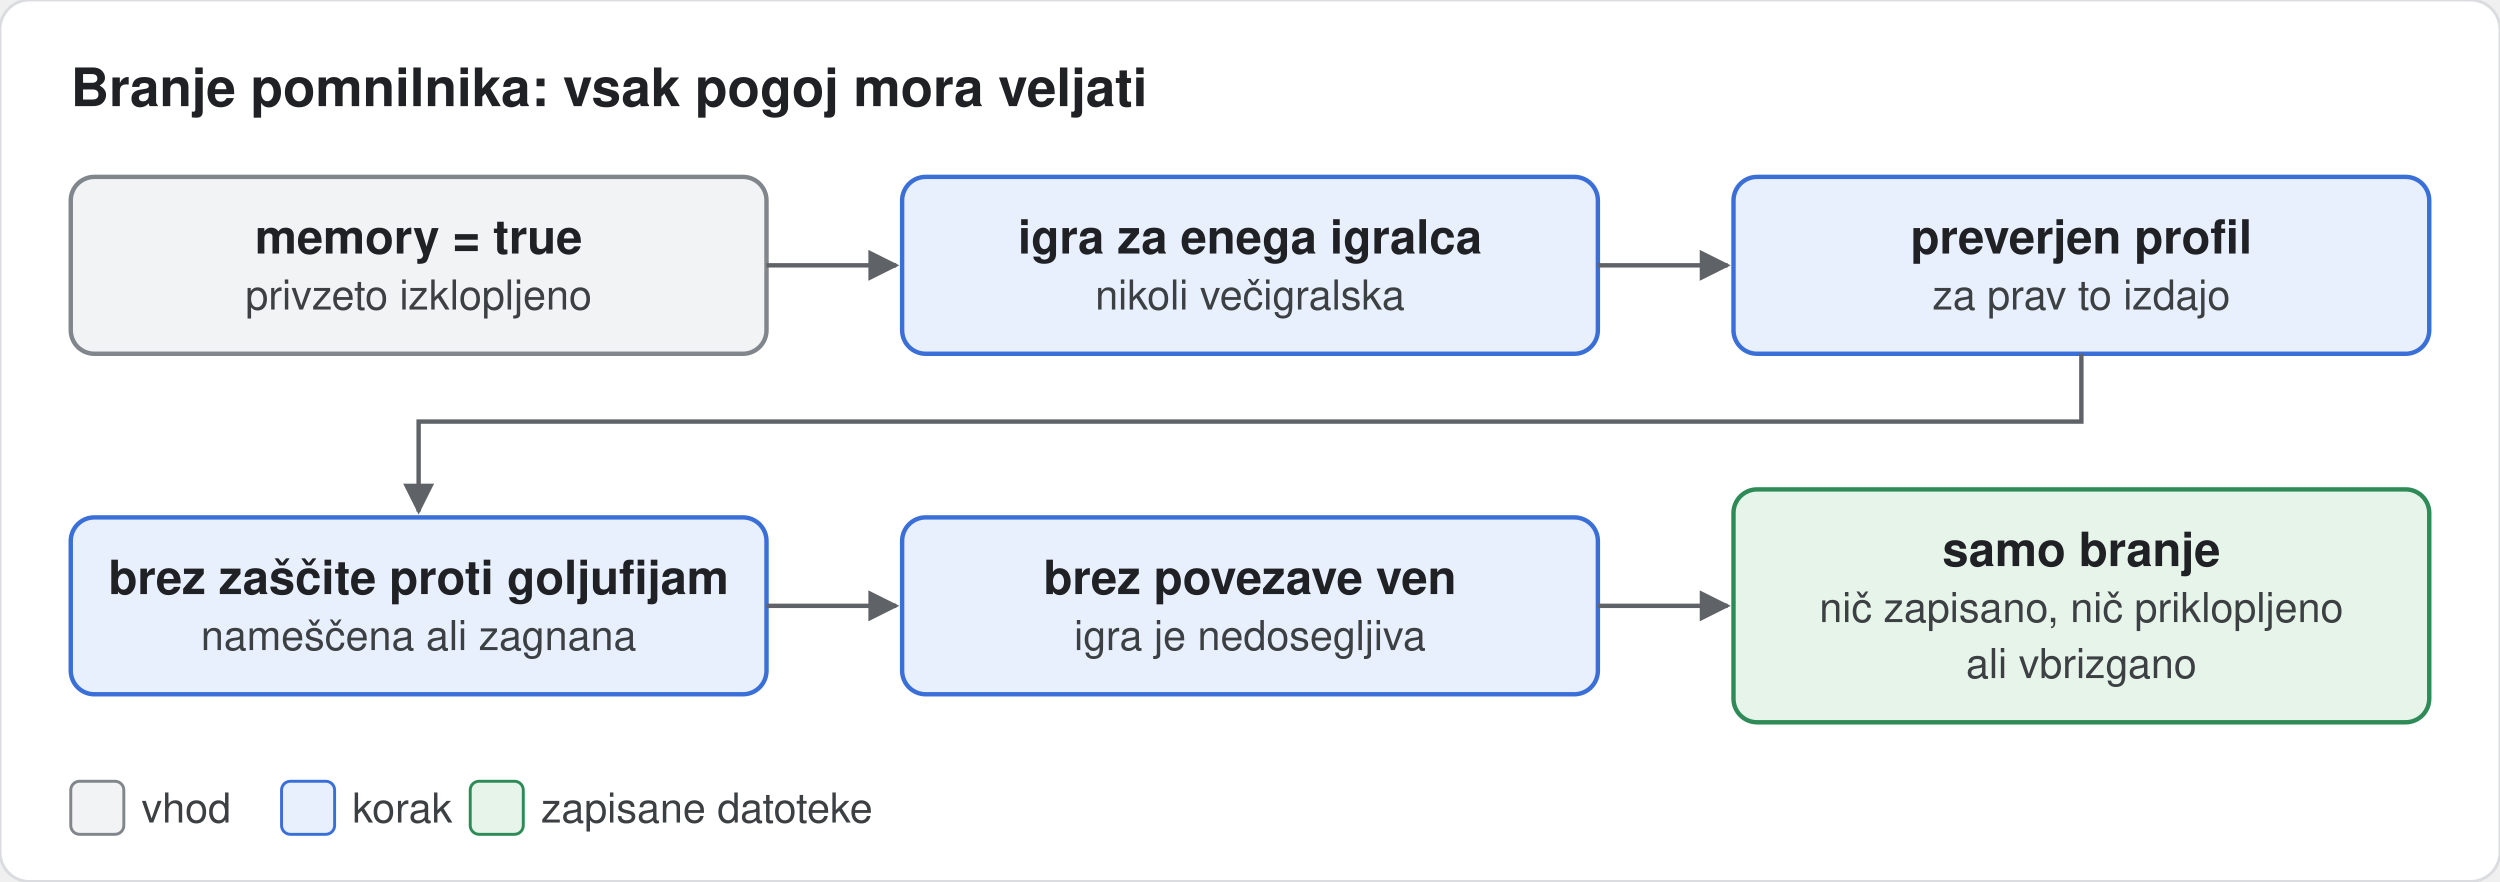
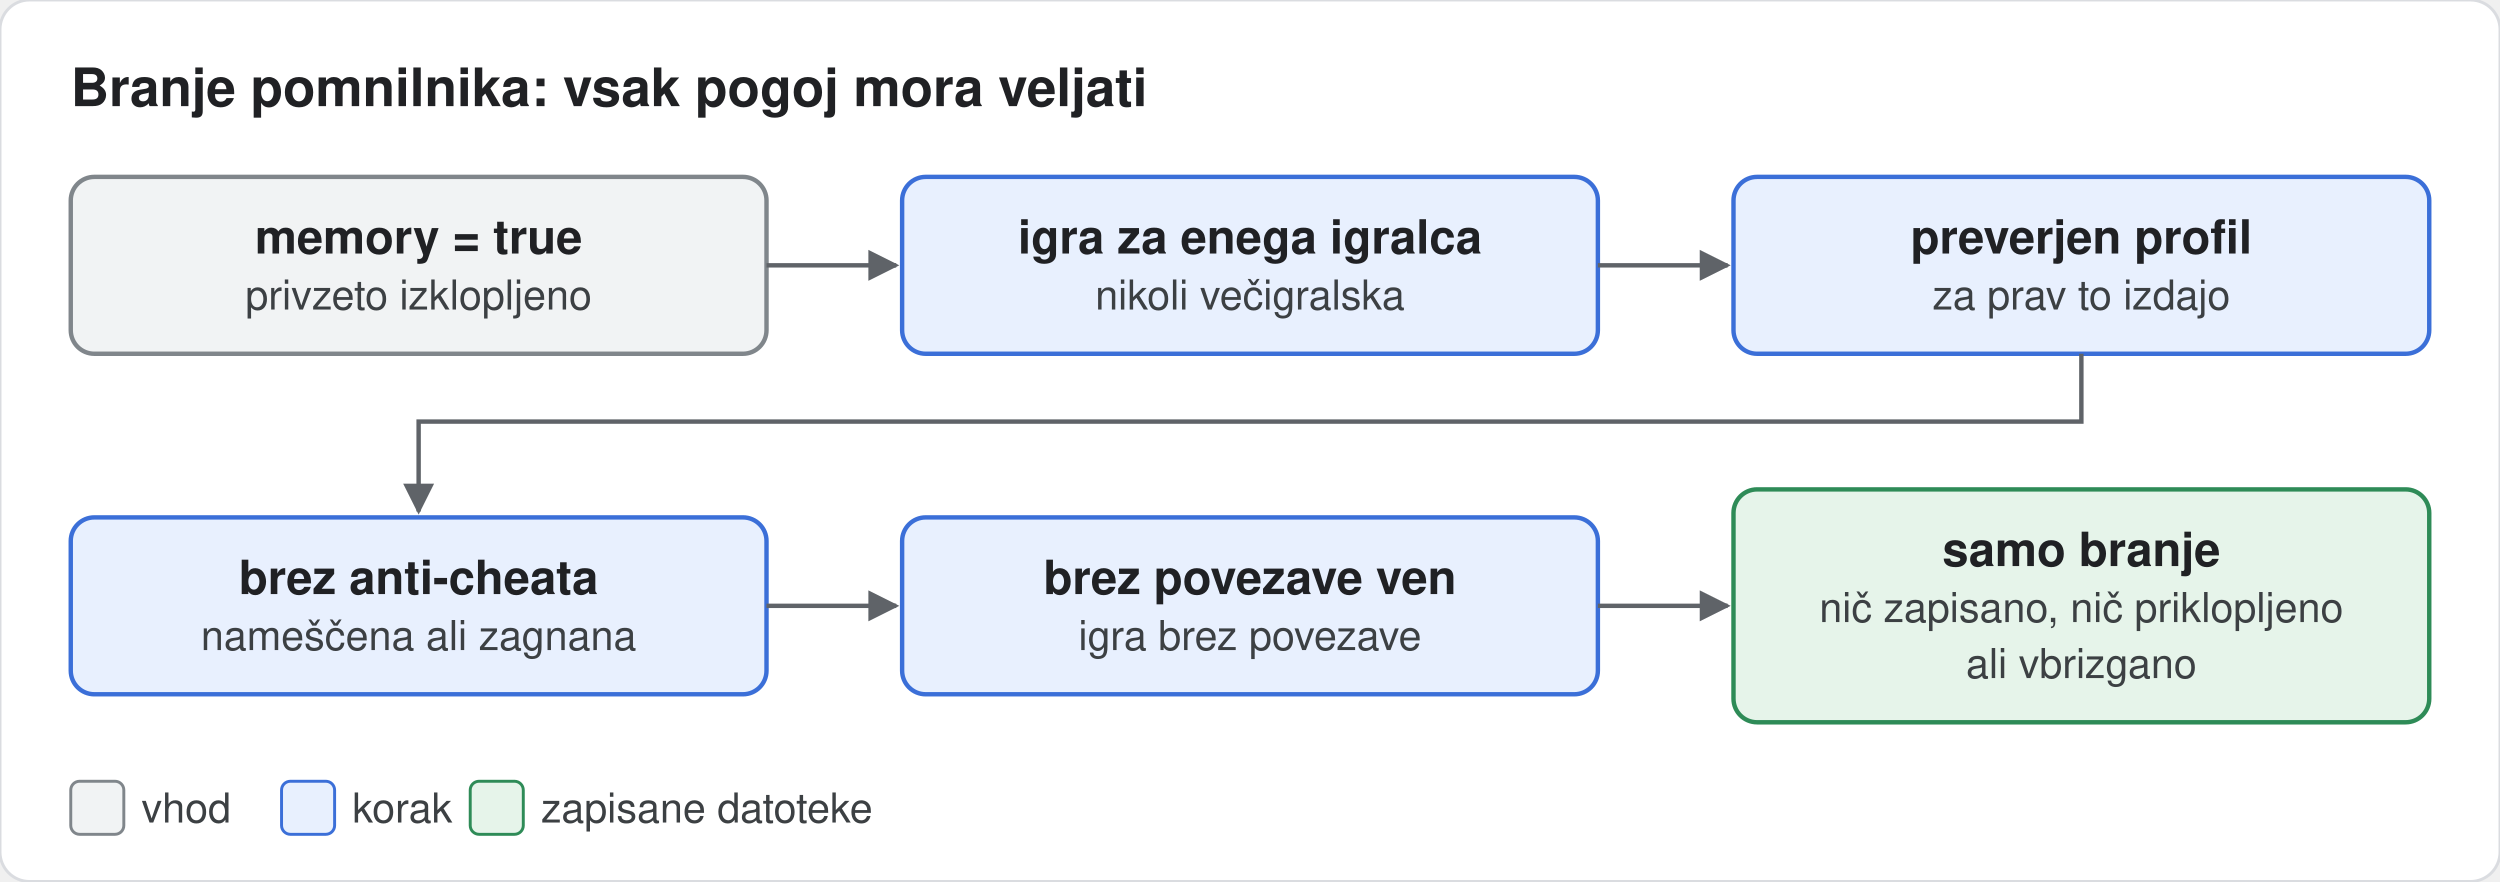
<svg xmlns="http://www.w3.org/2000/svg" width="848" height="299" viewBox="0 0 848 299" font-family="Segoe UI,Helvetica,Arial,sans-serif" role="img" aria-label="Reading memory: every condition must hold">
  <defs>
    <marker id="a" viewBox="0 0 10 10" refX="9" refY="5" markerWidth="7" markerHeight="7" orient="auto">
      <path d="M0,0 L10,5 L0,10 z" fill="#5f6368" />
    </marker>
  </defs>
  <rect width="848" height="299" rx="10" fill="#ffffff" stroke="#dadce0" />
  <text x="24" y="36" font-size="18" font-weight="600" fill="#202124">Branje pomnilnika: vsak pogoj mora veljati</text>
  <rect x="24" y="60.0" width="236" height="60" rx="8" fill="#f1f3f4" stroke="#80868b" stroke-width="1.5" />
  <text x="142.0" y="86.0" text-anchor="middle" font-weight="600" font-size="16" fill="#202124">memory = true</text>
  <text x="142.0" y="105.0" text-anchor="middle" font-size="14" fill="#3c4043">privzeto izklopljeno</text>
  <rect x="306" y="60.0" width="236" height="60" rx="8" fill="#e8f0fe" stroke="#3b6fd8" stroke-width="1.5" />
  <text x="424.0" y="86.0" text-anchor="middle" font-weight="600" font-size="16" fill="#202124">igra za enega igralca</text>
  <text x="424.0" y="105.0" text-anchor="middle" font-size="14" fill="#3c4043">nikoli večigralska</text>
  <rect x="588" y="60.0" width="236" height="60" rx="8" fill="#e8f0fe" stroke="#3b6fd8" stroke-width="1.5" />
  <text x="706.0" y="86.0" text-anchor="middle" font-weight="600" font-size="16" fill="#202124">preverjen profil</text>
  <text x="706.0" y="105.0" text-anchor="middle" font-size="14" fill="#3c4043">za prav to izdajo</text>
  <line x1="260" y1="90.0" x2="304" y2="90.0" stroke="#5f6368" stroke-width="1.5" marker-end="url(#a)" />
  <line x1="542" y1="90.0" x2="586" y2="90.0" stroke="#5f6368" stroke-width="1.5" marker-end="url(#a)" />
  <path d="M706.0,120.0 V143.0 H142.0 V173.5" fill="none" stroke="#5f6368" stroke-width="1.5" marker-end="url(#a)" />
  <rect x="24" y="175.5" width="236" height="60" rx="8" fill="#e8f0fe" stroke="#3b6fd8" stroke-width="1.5" />
-   <text x="142.0" y="201.5" text-anchor="middle" font-weight="600" font-size="16" fill="#202124">brez zaščite proti goljufijam</text>
+   <text x="142.0" y="201.5" text-anchor="middle" font-weight="600" font-size="16" fill="#202124">brez anti-cheata</text>
  <text x="142.0" y="220.5" text-anchor="middle" font-size="14" fill="#3c4043">nameščena ali zagnana</text>
  <rect x="306" y="175.5" width="236" height="60" rx="8" fill="#e8f0fe" stroke="#3b6fd8" stroke-width="1.5" />
  <text x="424.0" y="201.5" text-anchor="middle" font-weight="600" font-size="16" fill="#202124">brez povezave ven</text>
-   <text x="424.0" y="220.5" text-anchor="middle" font-size="14" fill="#3c4043">igra je nedosegljiva</text>
+   <text x="424.0" y="220.5" text-anchor="middle" font-size="14" fill="#3c4043">igra brez povezave</text>
  <rect x="588" y="166.0" width="236" height="79" rx="8" fill="#e6f4ea" stroke="#2e8b57" stroke-width="1.5" />
  <text x="706.0" y="192.0" text-anchor="middle" font-weight="600" font-size="16" fill="#202124">samo branje</text>
  <text x="706.0" y="211.0" text-anchor="middle" font-size="14" fill="#3c4043">nič zapisano, nič priklopljeno</text>
  <text x="706.0" y="230.0" text-anchor="middle" font-size="14" fill="#3c4043">ali vbrizgano</text>
  <line x1="260" y1="205.5" x2="304" y2="205.5" stroke="#5f6368" stroke-width="1.5" marker-end="url(#a)" />
  <line x1="542" y1="205.5" x2="586" y2="205.5" stroke="#5f6368" stroke-width="1.5" marker-end="url(#a)" />
  <rect x="24" y="265" width="18" height="18" rx="3" fill="#f1f3f4" stroke="#80868b" />
  <text x="48" y="279" font-size="14" fill="#3c4043">vhod</text>
  <rect x="95.5" y="265" width="18" height="18" rx="3" fill="#e8f0fe" stroke="#3b6fd8" />
  <text x="119.5" y="279" font-size="14" fill="#3c4043">korak</text>
  <rect x="159.5" y="265" width="18" height="18" rx="3" fill="#e6f4ea" stroke="#2e8b57" />
  <text x="183.5" y="279" font-size="14" fill="#3c4043">zapisane datoteke</text>
</svg>
